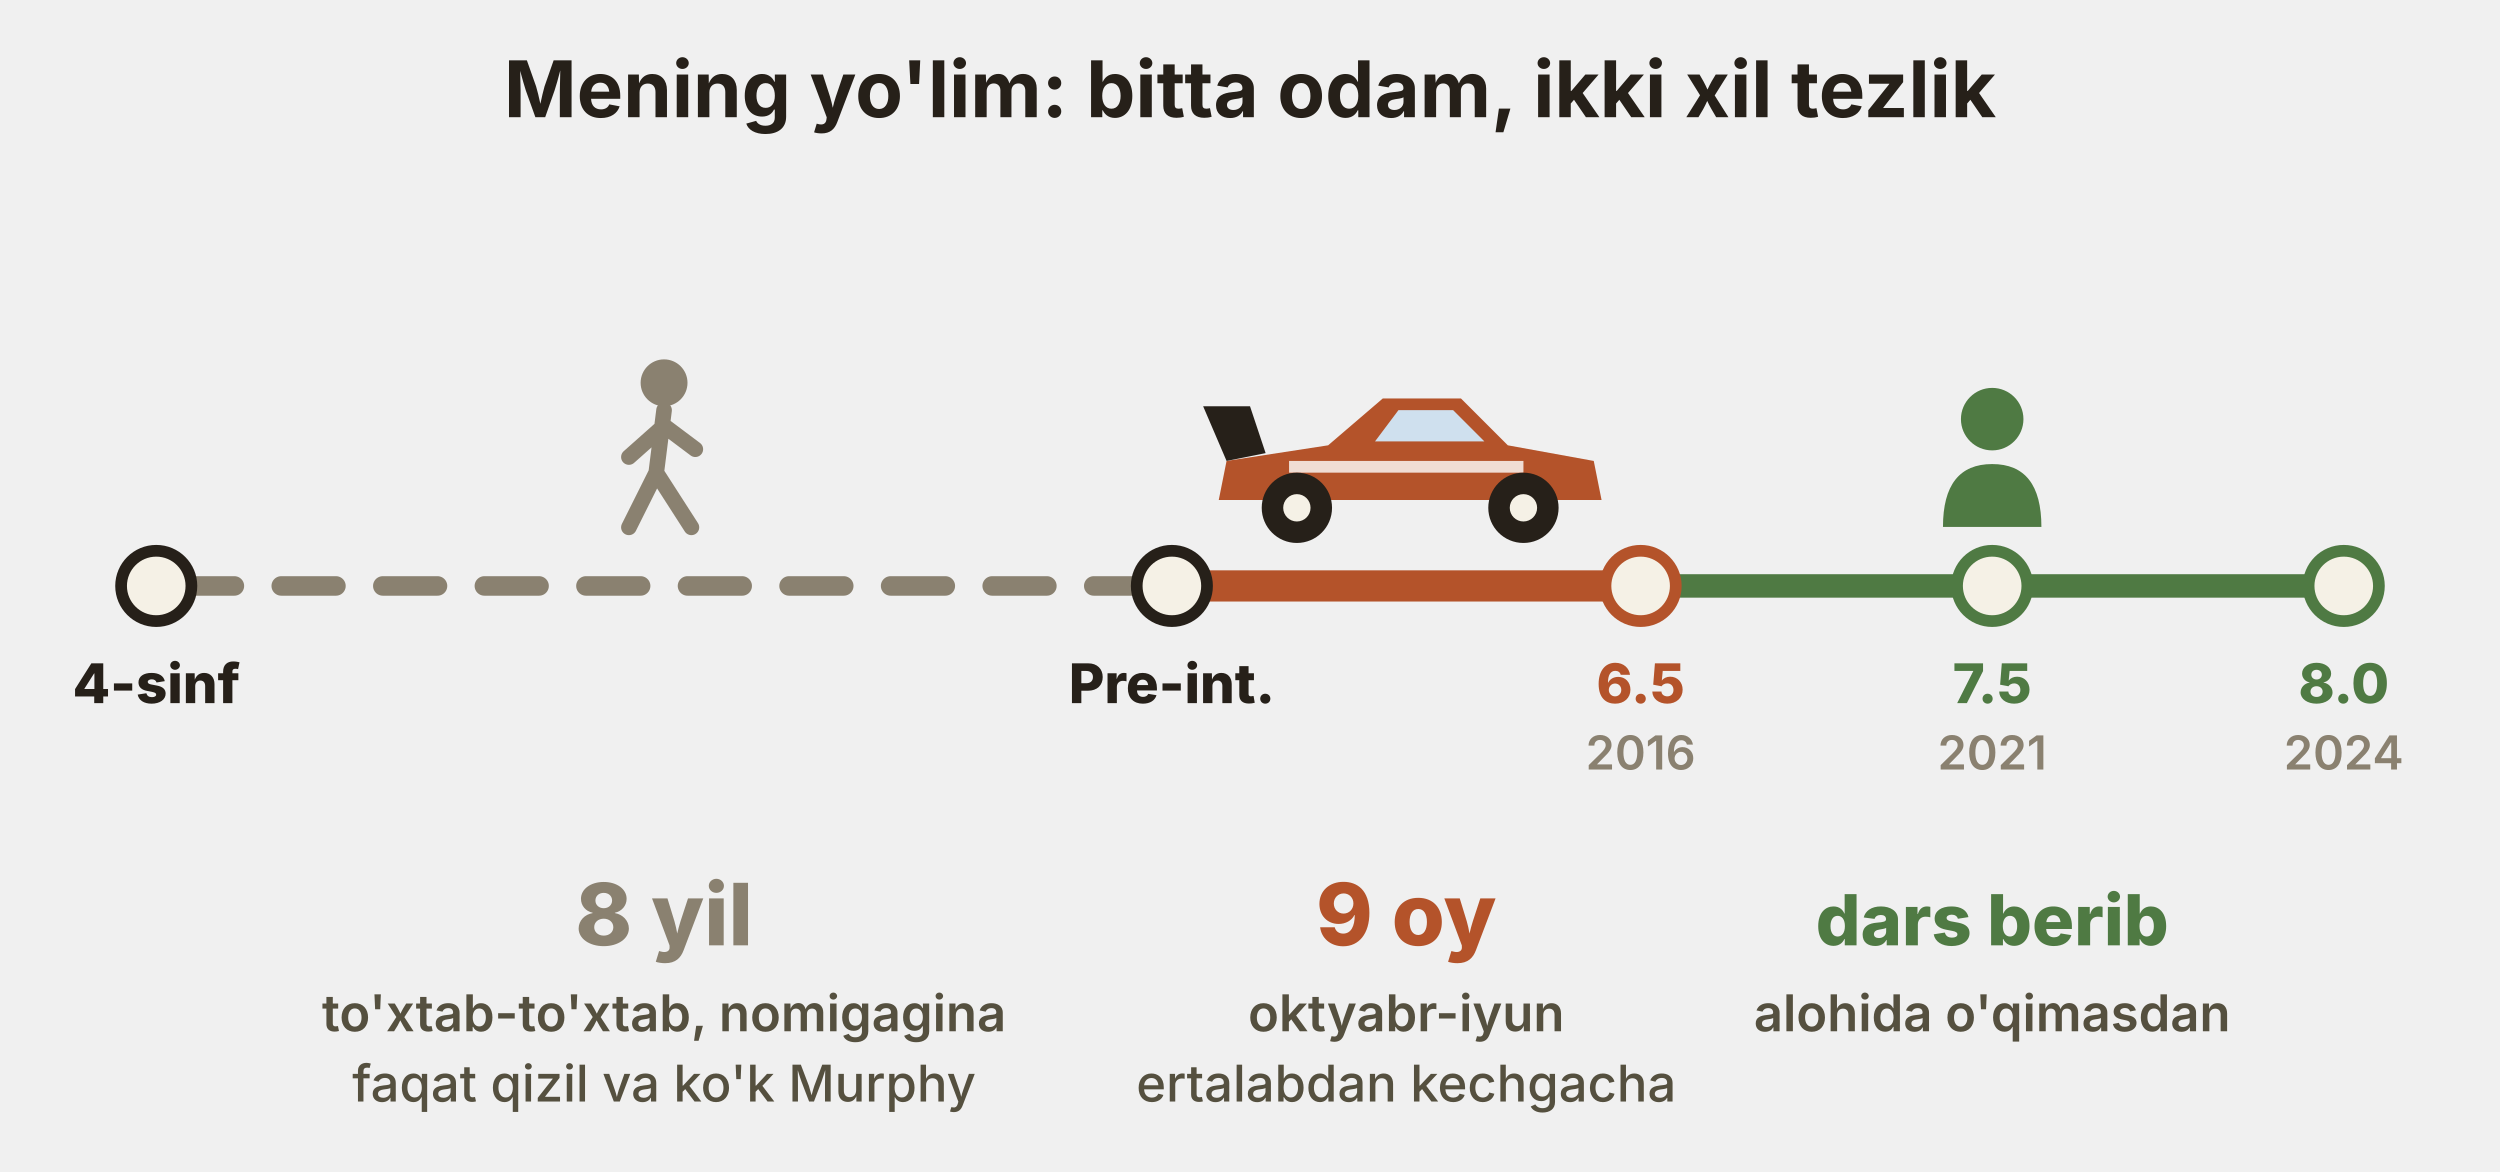
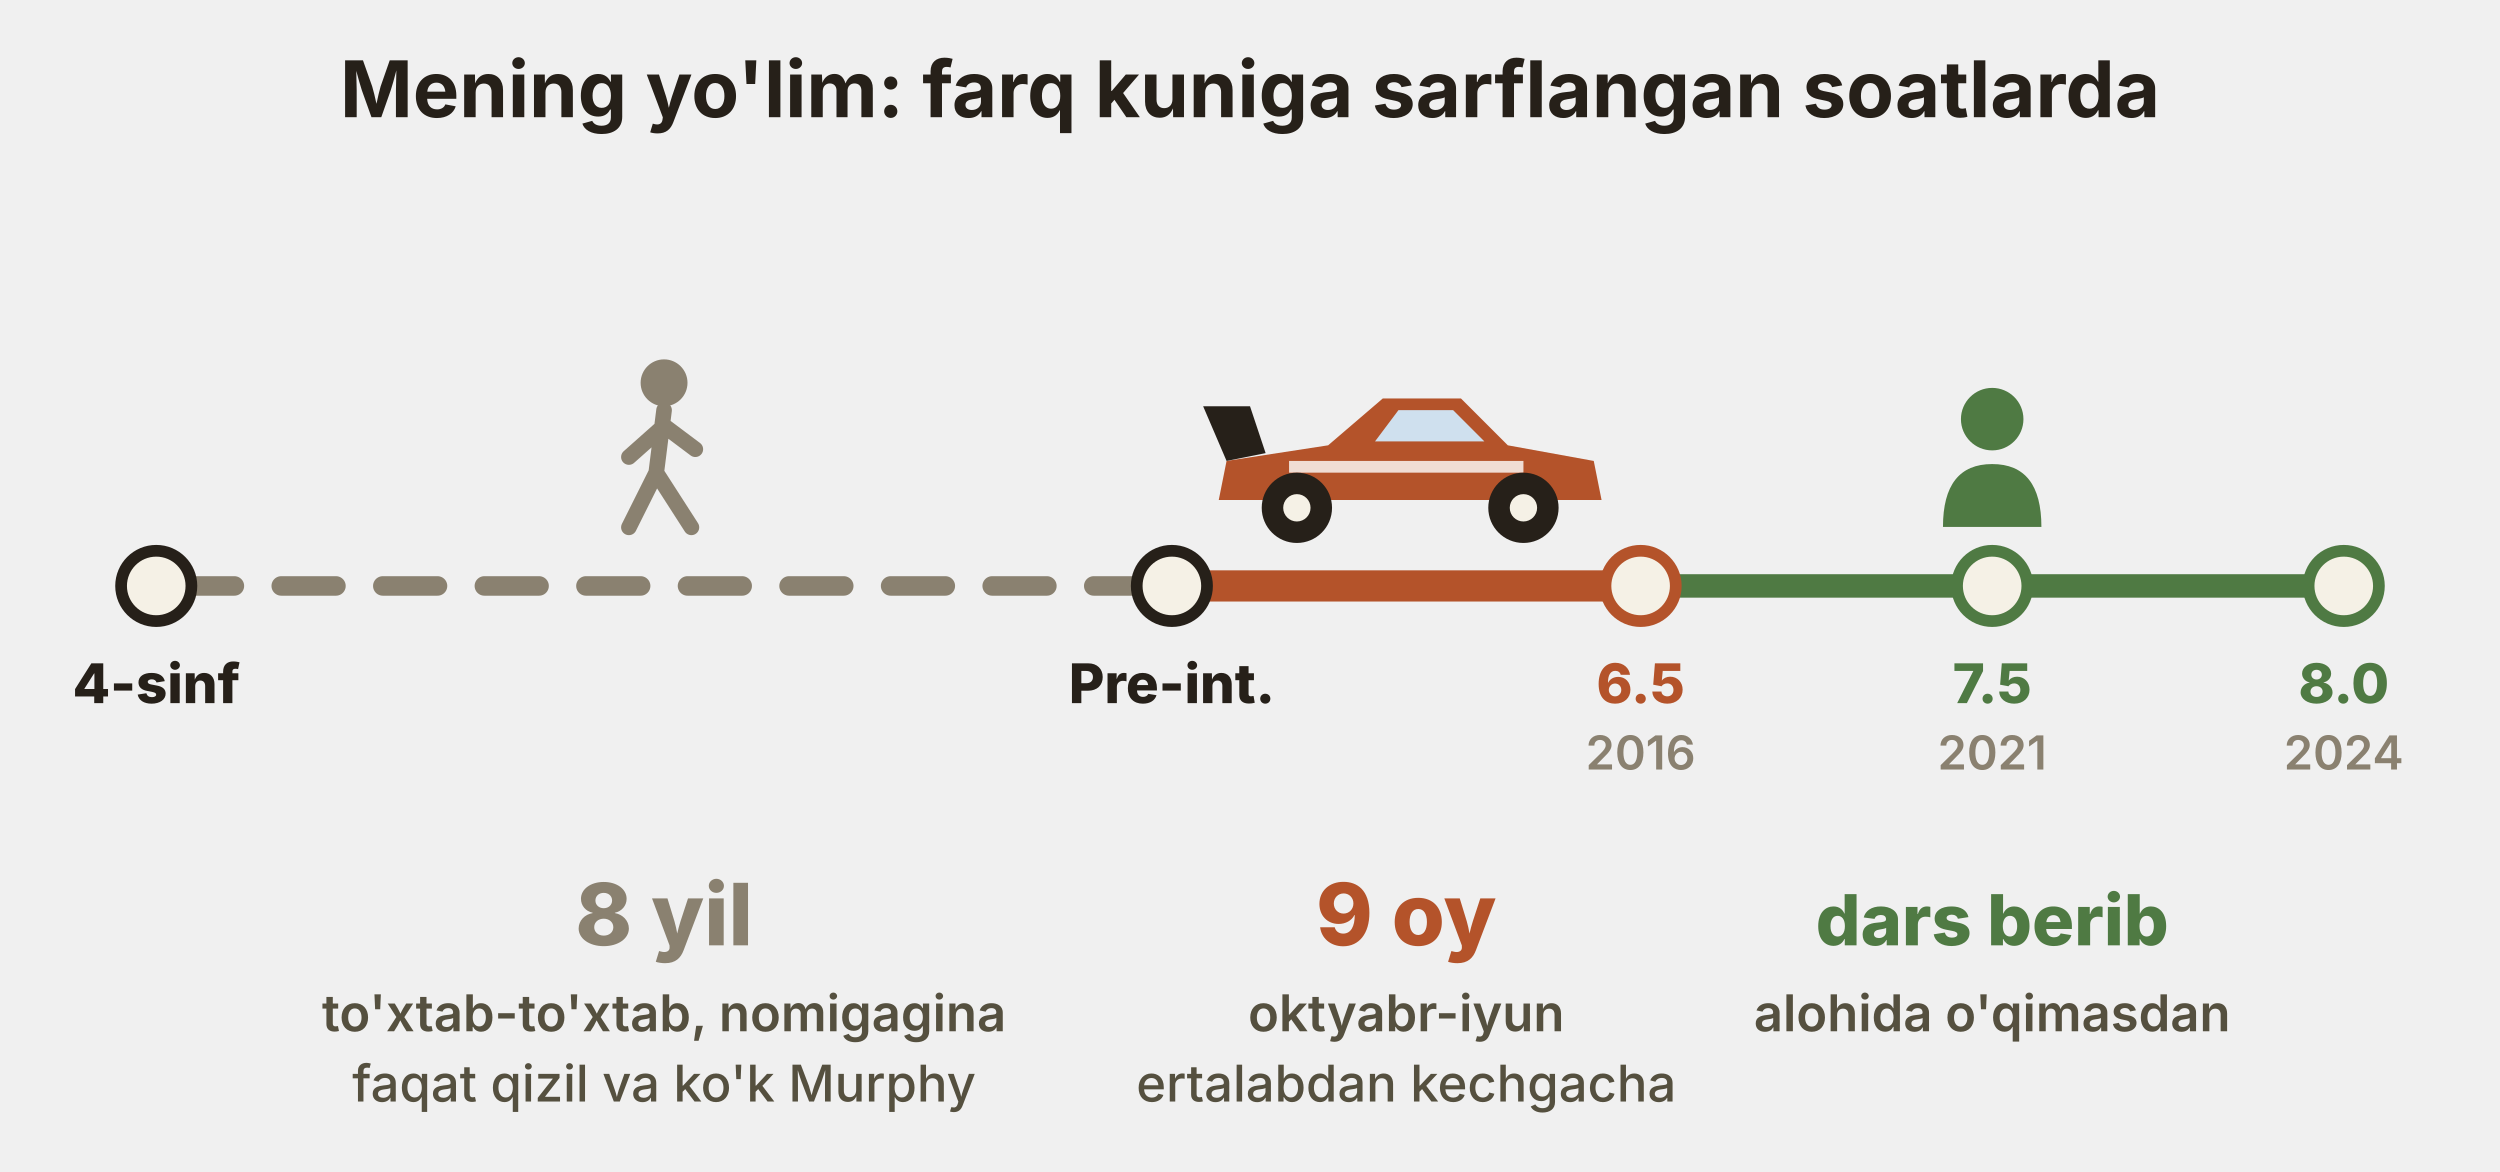
<svg xmlns="http://www.w3.org/2000/svg" viewBox="0 0 640 300" width="640" height="300" role="img" aria-label="Muallifning yo'li: 4-sinfdan 8 yil davomida to'xtab-to'xtab o'qib pre-intermediate darajasiga, keyin oktyabrdan iyungacha 9 oyda IELTS 6.5 ga (2016), so'ng dars berish orqali 2021 yilda 7.5 va 2024 yilda 8.0 ga">
-   <text x="320" y="30" font-family="Inter, system-ui, -apple-system, 'Segoe UI', sans-serif" font-size="20" font-weight="700" fill="#262019" text-anchor="middle">Mening yo'lim: bitta odam, ikki xil tezlik</text>
+   <text x="320" y="30" font-family="Inter, system-ui, -apple-system, 'Segoe UI', sans-serif" font-size="20" font-weight="700" fill="#262019" text-anchor="middle">Mening yo'lim: farq kuniga sarflangan soatlarda</text>
  <g class="pop" style="transition-delay:0.10s">
    <line x1="46" y1="150" x2="60" y2="150" stroke="#8A8170" stroke-width="5" stroke-linecap="round" />
    <line x1="72" y1="150" x2="86" y2="150" stroke="#8A8170" stroke-width="5" stroke-linecap="round" />
    <line x1="98" y1="150" x2="112" y2="150" stroke="#8A8170" stroke-width="5" stroke-linecap="round" />
    <line x1="124" y1="150" x2="138" y2="150" stroke="#8A8170" stroke-width="5" stroke-linecap="round" />
    <line x1="150" y1="150" x2="164" y2="150" stroke="#8A8170" stroke-width="5" stroke-linecap="round" />
    <line x1="176" y1="150" x2="190" y2="150" stroke="#8A8170" stroke-width="5" stroke-linecap="round" />
    <line x1="202" y1="150" x2="216" y2="150" stroke="#8A8170" stroke-width="5" stroke-linecap="round" />
    <line x1="228" y1="150" x2="242" y2="150" stroke="#8A8170" stroke-width="5" stroke-linecap="round" />
    <line x1="254" y1="150" x2="268" y2="150" stroke="#8A8170" stroke-width="5" stroke-linecap="round" />
    <line x1="280" y1="150" x2="294" y2="150" stroke="#8A8170" stroke-width="5" stroke-linecap="round" />
  </g>
  <g class="pop" style="transition-delay:0.30s">
    <circle cx="170" cy="98" r="6" fill="#8A8170" />
    <path d="M170,105 L168,121 M168,121 L161,135 M168,121 L177,135 M170,109 L161,117 M170,109 L178,115" stroke="#8A8170" stroke-width="4" stroke-linecap="round" fill="none" />
  </g>
  <path class="draw" pathLength="1" style="transition-delay:0.9s" d="M300,150 L420,150" stroke="#B4532A" stroke-width="8" fill="none" stroke-linecap="round" />
  <g class="pop" style="transition-delay:1.10s">
    <path d="M312,128 L314,118 L340,114 L354,102 L374,102 L386,114 L408,118 L410,128 Z" fill="#B4532A" />
    <path d="M314,118 L308,104 L320,104 L324,116 Z" fill="#262019" />
    <path d="M358,105 L372,105 L380,113 L352,113 Z" fill="#CFE0EE" />
    <rect x="330" y="118" width="60" height="3" fill="#FFFFFF" opacity="0.8" />
    <circle cx="332" cy="130" r="9" fill="#262019" />
    <circle cx="390" cy="130" r="9" fill="#262019" />
    <circle cx="332" cy="130" r="3.5" fill="#F5F1E6" />
    <circle cx="390" cy="130" r="3.5" fill="#F5F1E6" />
  </g>
  <path class="draw" pathLength="1" style="transition-delay:1.6s" d="M420,150 L600,150" stroke="#4F7A43" stroke-width="6" fill="none" stroke-linecap="round" />
  <g class="pop" style="transition-delay:1.80s">
    <g opacity="1.0">
      <circle cx="510" cy="107.3" r="8.0" fill="#4F7A43" />
      <path d="M497.4,134.9 Q497.4,118.8 510,118.8 Q522.6,118.8 522.6,134.9 Z" fill="#4F7A43" />
    </g>
  </g>
  <g class="pop" style="transition-delay:0.05s">
    <circle cx="40" cy="150" r="9" fill="#F5F1E6" stroke="#262019" stroke-width="3" />
    <text x="40" y="180" font-family="Inter, system-ui, -apple-system, 'Segoe UI', sans-serif" font-size="14" font-weight="800" fill="#262019" text-anchor="middle">4-sinf</text>
  </g>
  <g class="pop" style="transition-delay:0.80s">
    <circle cx="300" cy="150" r="9" fill="#F5F1E6" stroke="#262019" stroke-width="3" />
    <text x="300" y="180" font-family="Inter, system-ui, -apple-system, 'Segoe UI', sans-serif" font-size="14" font-weight="800" fill="#262019" text-anchor="middle">Pre-int.</text>
  </g>
  <g class="pop" style="transition-delay:1.30s">
    <circle cx="420" cy="150" r="9" fill="#F5F1E6" stroke="#B4532A" stroke-width="3" />
    <text x="420" y="180" font-family="Inter, system-ui, -apple-system, 'Segoe UI', sans-serif" font-size="14" font-weight="800" fill="#B4532A" text-anchor="middle">6.5</text>
  </g>
  <g class="pop" style="transition-delay:1.90s">
    <circle cx="510" cy="150" r="9" fill="#F5F1E6" stroke="#4F7A43" stroke-width="3" />
    <text x="510" y="180" font-family="Inter, system-ui, -apple-system, 'Segoe UI', sans-serif" font-size="14" font-weight="800" fill="#4F7A43" text-anchor="middle">7.5</text>
  </g>
  <g class="pop" style="transition-delay:2.10s">
    <circle cx="600" cy="150" r="9" fill="#F5F1E6" stroke="#4F7A43" stroke-width="3" />
    <text x="600" y="180" font-family="Inter, system-ui, -apple-system, 'Segoe UI', sans-serif" font-size="14" font-weight="800" fill="#4F7A43" text-anchor="middle">8.0</text>
  </g>
  <g class="pop" style="transition-delay:2.20s">
    <text x="420" y="197" font-family="Inter, system-ui, -apple-system, 'Segoe UI', sans-serif" font-size="12" font-weight="600" fill="#8A8170" text-anchor="middle">2016</text>
  </g>
  <g class="pop" style="transition-delay:2.20s">
    <text x="510" y="197" font-family="Inter, system-ui, -apple-system, 'Segoe UI', sans-serif" font-size="12" font-weight="600" fill="#8A8170" text-anchor="middle">2021</text>
  </g>
  <g class="pop" style="transition-delay:2.20s">
    <text x="600" y="197" font-family="Inter, system-ui, -apple-system, 'Segoe UI', sans-serif" font-size="12" font-weight="600" fill="#8A8170" text-anchor="middle">2024</text>
  </g>
  <g class="pop" style="transition-delay:0.50s">
    <text x="170" y="242" font-family="Inter, system-ui, -apple-system, 'Segoe UI', sans-serif" font-size="22" font-weight="800" fill="#8A8170" text-anchor="middle">8 yil</text>
    <text x="170" y="264" font-family="Inter, system-ui, -apple-system, 'Segoe UI', sans-serif" font-size="13" font-weight="600" fill="#55503F" text-anchor="middle">to'xtab-to'xtab, nomigagina</text>
    <text x="170" y="282" font-family="Inter, system-ui, -apple-system, 'Segoe UI', sans-serif" font-size="13" font-weight="500" fill="#55503F" text-anchor="middle">faqat qizil va ko'k Murphy</text>
  </g>
  <g class="pop" style="transition-delay:1.40s">
    <text x="360" y="242" font-family="Inter, system-ui, -apple-system, 'Segoe UI', sans-serif" font-size="22" font-weight="800" fill="#B4532A" text-anchor="middle">9 oy</text>
    <text x="360" y="264" font-family="Inter, system-ui, -apple-system, 'Segoe UI', sans-serif" font-size="13" font-weight="600" fill="#55503F" text-anchor="middle">oktyabr-iyun</text>
    <text x="360" y="282" font-family="Inter, system-ui, -apple-system, 'Segoe UI', sans-serif" font-size="13" font-weight="500" fill="#55503F" text-anchor="middle">ertalabdan kechgacha</text>
  </g>
  <g class="pop" style="transition-delay:2.30s">
    <text x="510" y="242" font-family="Inter, system-ui, -apple-system, 'Segoe UI', sans-serif" font-size="18" font-weight="800" fill="#4F7A43" text-anchor="middle">dars berib</text>
    <text x="510" y="264" font-family="Inter, system-ui, -apple-system, 'Segoe UI', sans-serif" font-size="13" font-weight="600" fill="#55503F" text-anchor="middle">alohida o'qimasdan</text>
  </g>
</svg>
